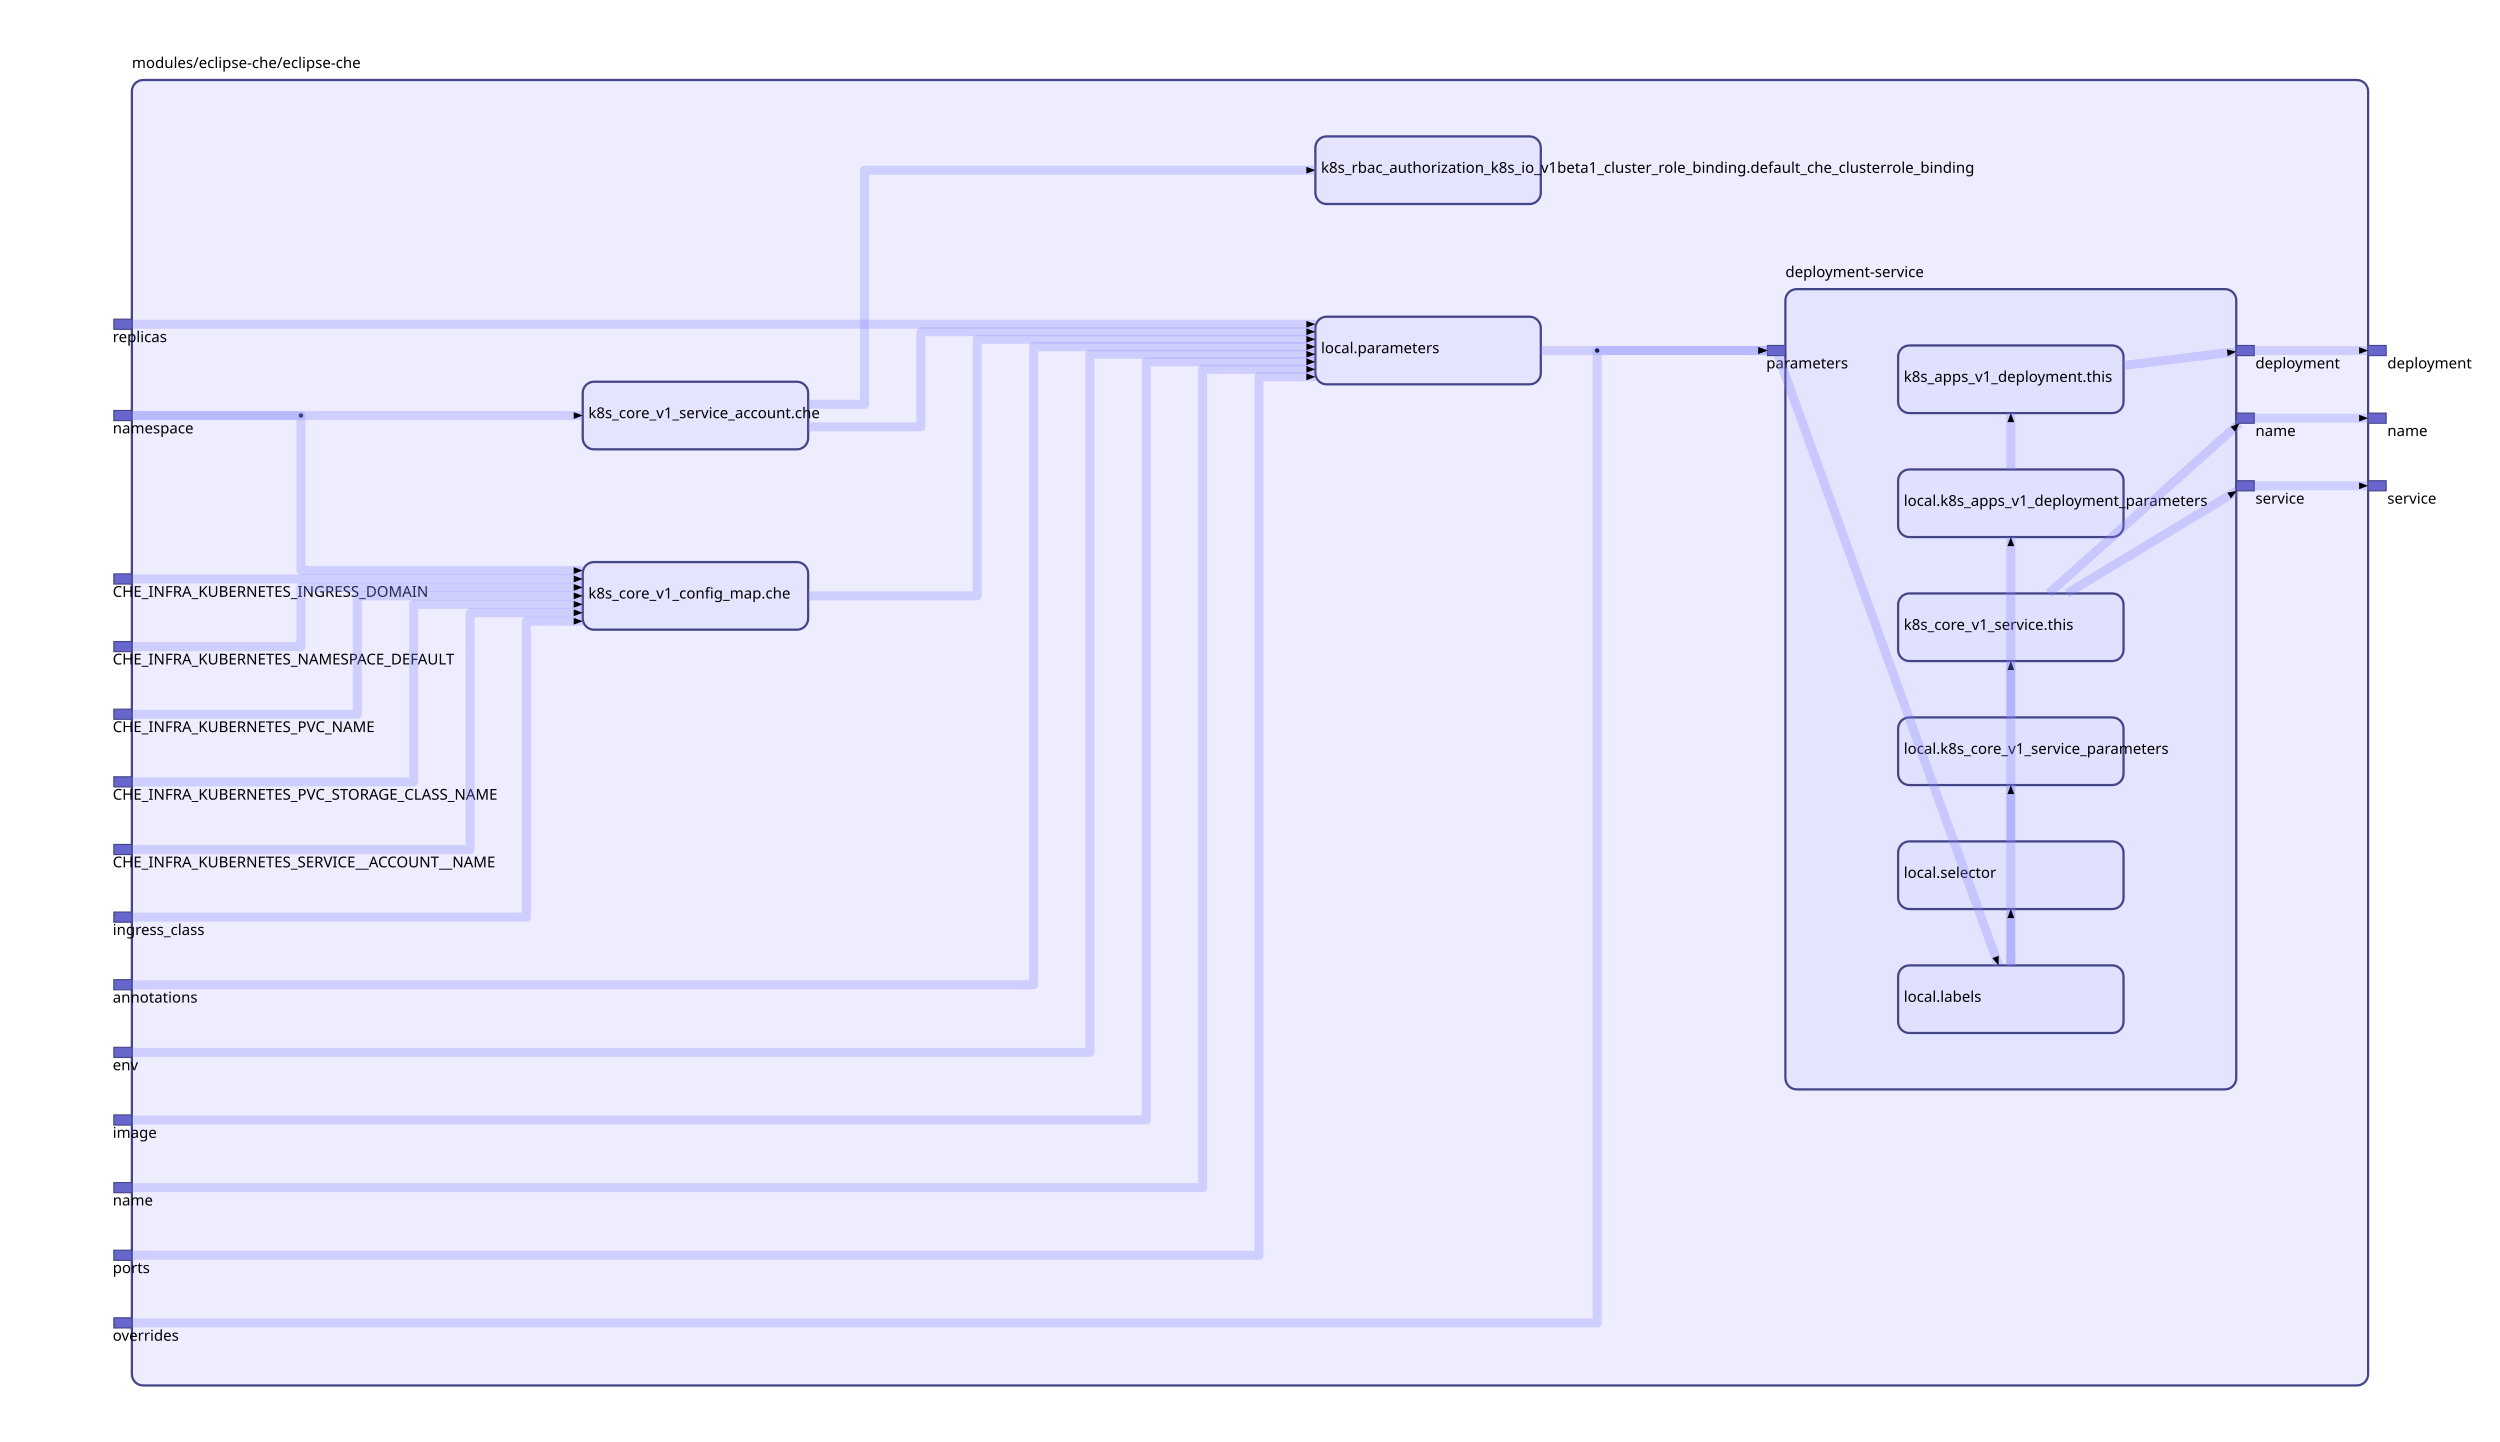
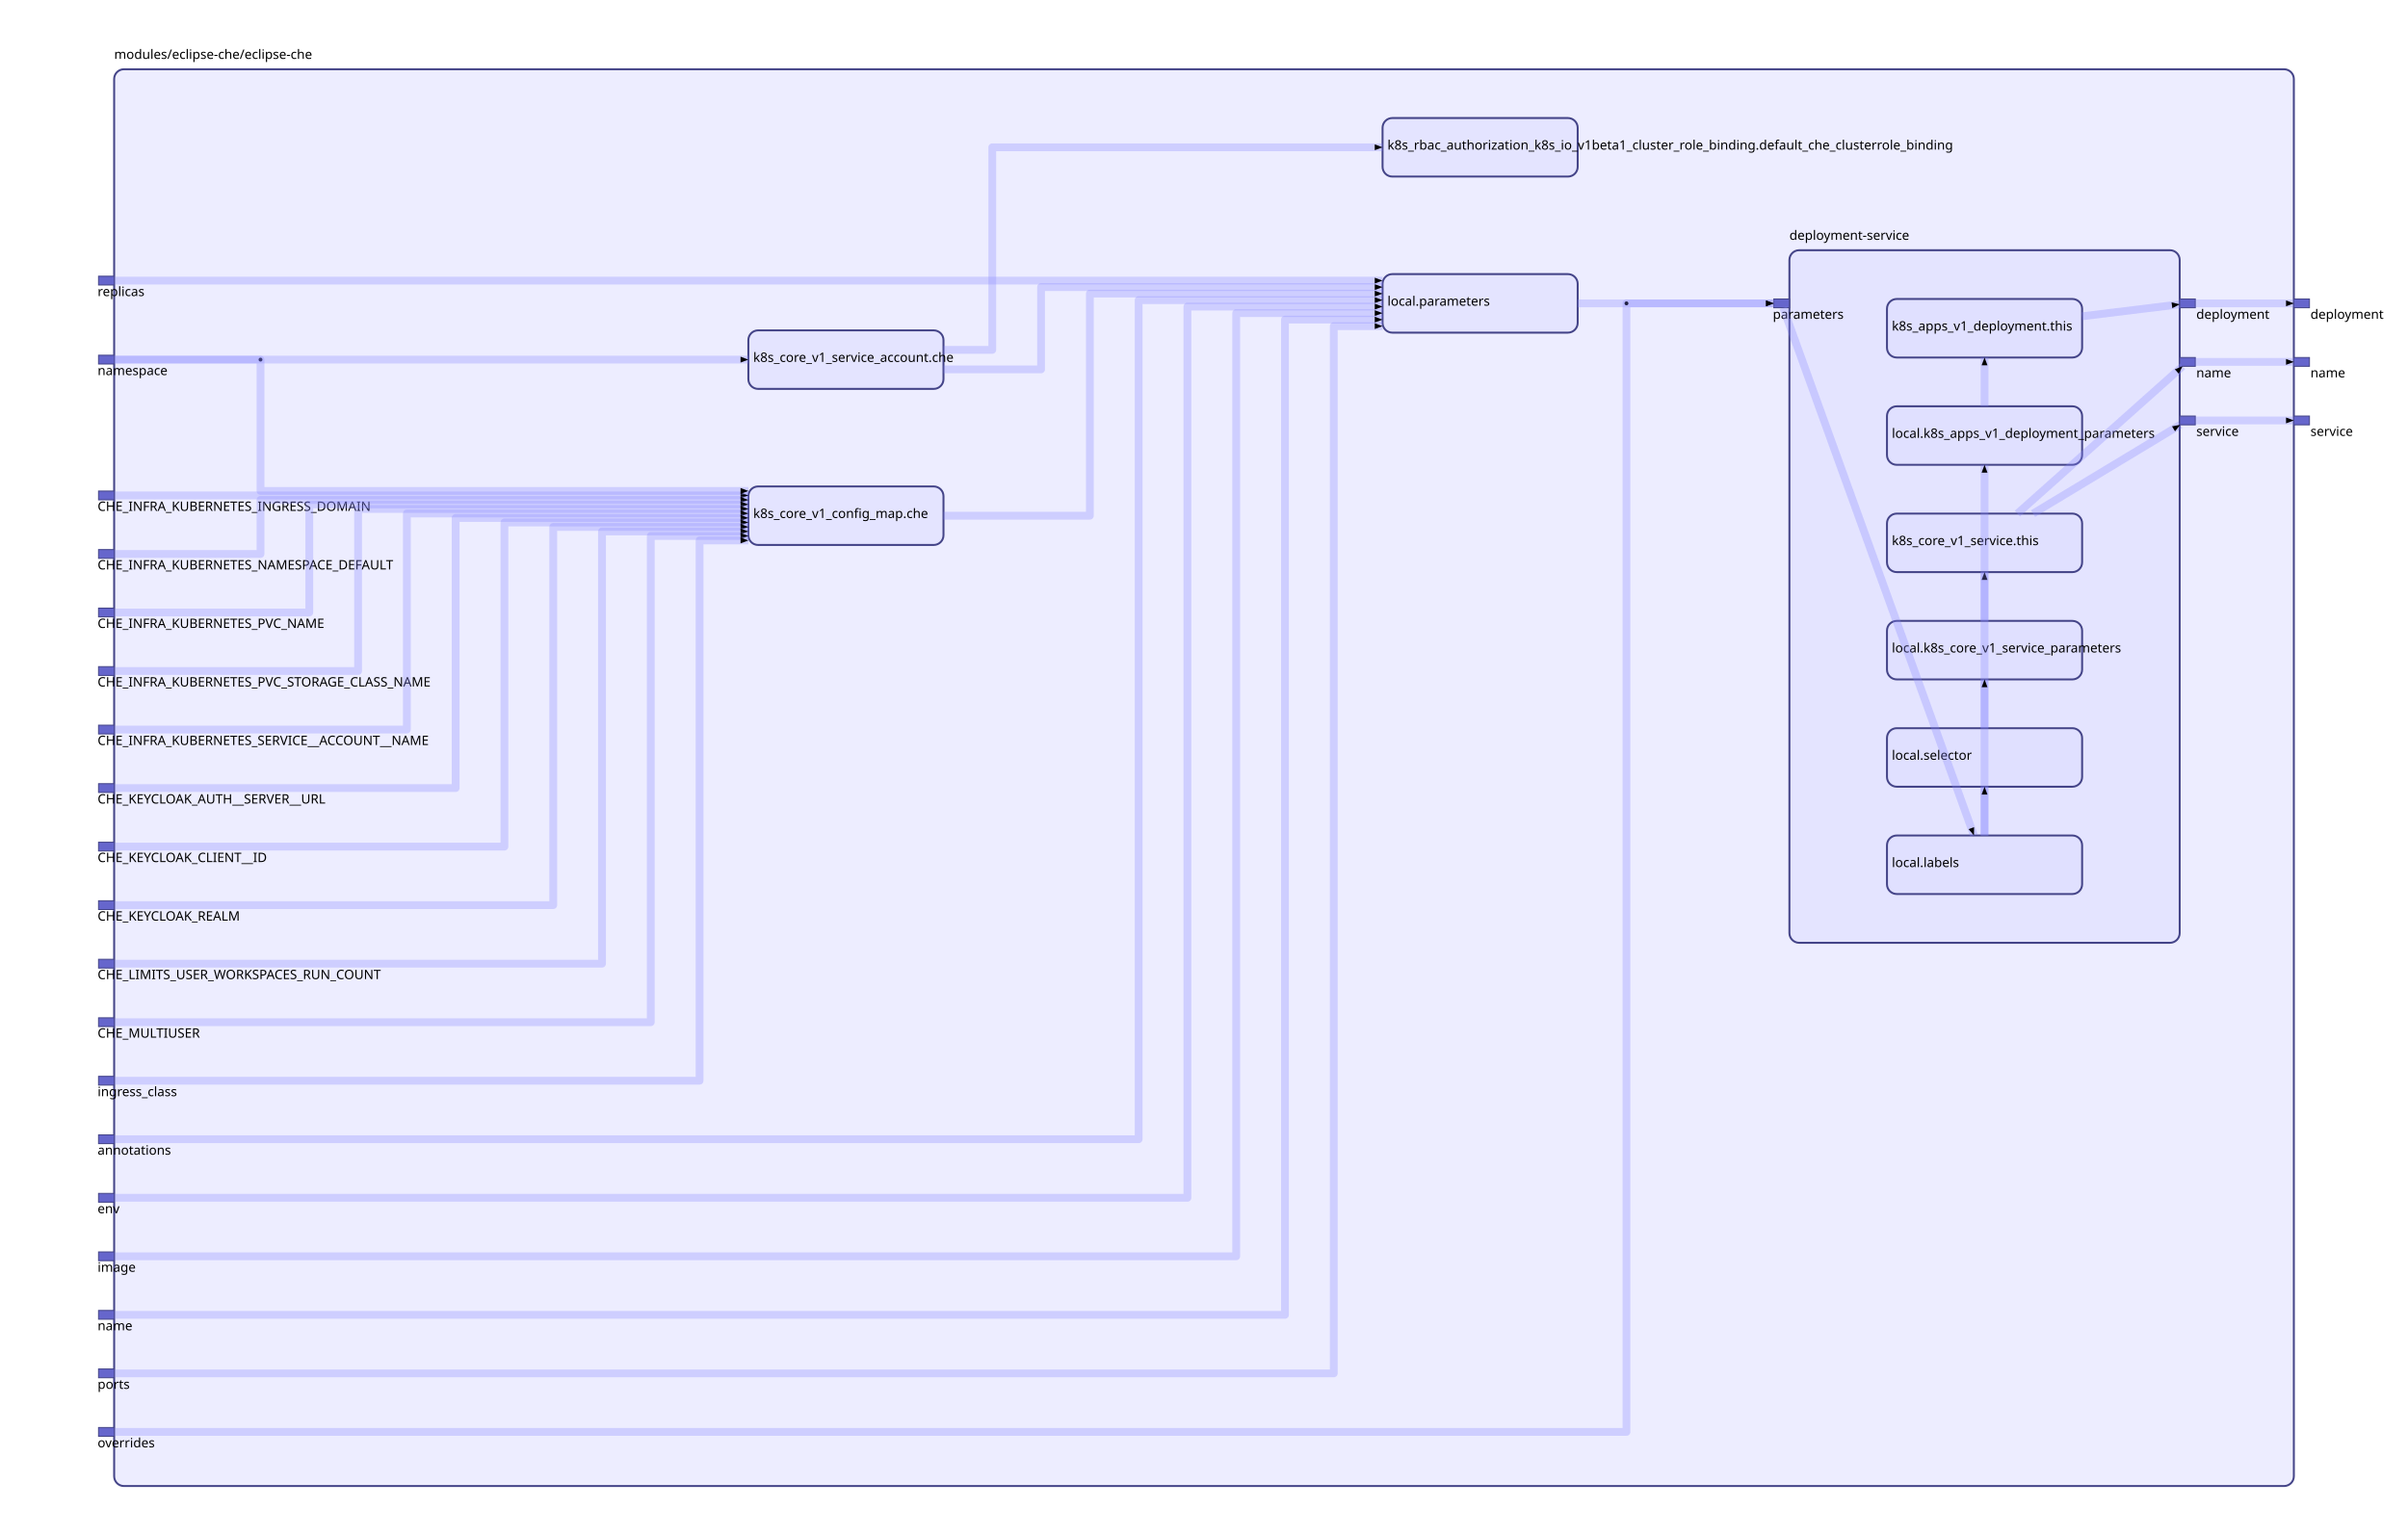
- <svg xmlns="http://www.w3.org/2000/svg" id="sprotty_1" class="sprotty-graph sprotty" tabindex="1002" viewBox="0 0 2218 1279.167">
+ <svg xmlns="http://www.w3.org/2000/svg" id="sprotty_1" class="sprotty-graph sprotty" tabindex="1002" viewBox="0 0 2468 1573.397">
  <style>
.elknode {
    stroke: #448;
    stroke-width: 2;
    fill: #ddf;
    fill-opacity: 0.5;
}

.elkport {
    stroke: #448;
    stroke-width: 1;
    fill: #66c;
}

.elkedge {
    fill: none;
    stroke: #88f;
    stroke-width: 8;
    stroke-opacity: 0.3;
    pointer-events: stroke;
    stroke-linejoin: round;
}

.elkedge:hover {
    stroke: #448;
    stroke-width: 8;
    stroke-opacity: 1;
    stroke-dasharray: 16px;
    stroke-dashoffset: 32px;
    animation: stroke 0.5s linear infinite;
}

@keyframes stroke {
    to {
        stroke-dashoffset: 0;
    }
}

.elkedge.arrow {
    fill: #336;
}

.elklabel {
    stroke-width: 0;
    stroke: #000;
    fill: #000;
    font-family: sans-serif;
    font-size: 10pt;
    dominant-baseline: hanging;
}

.elklabel:hover {
    font-size: 24pt;
}

.elkjunction {
    stroke: none;
    fill: #224;
}

.selected &gt; rect {
    stroke-width: 3;
}

.mouseover {
    stroke: #88f;
}
/*
 * Copyright (C) 2017 TypeFox and others.
 *
 * Licensed under the Apache License, Version 2.0 (the "License"); you may not use this file except in compliance with the License.
 * You may obtain a copy of the License at http://www.apache.org/licenses/LICENSE-2.0
 */

.sprotty {
    padding: 0px;
    font-family: "Helvetica Neue", Helvetica, Arial, sans-serif;
}

.sprotty-hidden {
    display: block;
    position: absolute;
    width: 0px;
    height: 0px;
}

.sprotty-popup {
    font-family: "Helvetica Neue", Helvetica, Arial, sans-serif;
    position: absolute;
    background: white;
    border-radius: 5px;
    border: 1px solid;
    max-width: 400px;
    min-width: 100px;
}

.sprotty-popup &gt; div {
    margin: 10px;
}

.sprotty-popup-closed {
    display: none;
}
</style>
  <g transform="scale(1) translate(0,0)">
    <g id="sprotty_3" transform="translate(117, 71)" opacity="1">
-       <rect class="elknode" x="0" y="0" rx="10" width="1984" height="1158.167" />
-       <g id="sprotty_5" transform="translate(400, 427.6667)" opacity="1">
+       <rect class="elknode" x="0" y="0" rx="10" width="2234" height="1452.397" />
+       <g id="sprotty_5" transform="translate(650, 427.6667)" opacity="1">
        <rect class="elknode" x="0" y="0" rx="10" width="200" height="60" />
        <text id="sprotty_6" class="elklabel" transform="translate(5, 22) translate(0, 0)" opacity="1">k8s_core_v1_config_map.che</text>
      </g>
-       <g id="sprotty_28" transform="translate(400, 267.6667)" opacity="1">
+       <g id="sprotty_43" transform="translate(650, 267.6667)" opacity="1">
        <rect class="elknode" x="0" y="0" rx="10" width="200" height="60" />
-         <text id="sprotty_29" class="elklabel" transform="translate(5, 22) translate(0, 0)" opacity="1">k8s_core_v1_service_account.che</text>
-       </g>
-       <g id="sprotty_31" transform="translate(1050, 50)" opacity="1">
+         <text id="sprotty_44" class="elklabel" transform="translate(5, 22) translate(0, 0)" opacity="1">k8s_core_v1_service_account.che</text>
+       </g>
+       <g id="sprotty_46" transform="translate(1300, 50)" opacity="1">
        <rect class="elknode" x="0" y="0" rx="10" width="200" height="60" />
-         <text id="sprotty_32" class="elklabel" transform="translate(5, 22) translate(0, 0)" opacity="1">k8s_rbac_authorization_k8s_io_v1beta1_cluster_role_binding.default_che_clusterrole_binding</text>
-       </g>
-       <g id="sprotty_34" transform="translate(1050, 210)" opacity="1">
+         <text id="sprotty_47" class="elklabel" transform="translate(5, 22) translate(0, 0)" opacity="1">k8s_rbac_authorization_k8s_io_v1beta1_cluster_role_binding.default_che_clusterrole_binding</text>
+       </g>
+       <g id="sprotty_49" transform="translate(1300, 210)" opacity="1">
        <rect class="elknode" x="0" y="0" rx="10" width="200" height="60" />
-         <text id="sprotty_35" class="elklabel" transform="translate(5, 22) translate(0, 0)" opacity="1">local.parameters</text>
-       </g>
-       <g id="sprotty_56" transform="translate(1467, 185.5)" opacity="1">
+         <text id="sprotty_50" class="elklabel" transform="translate(5, 22) translate(0, 0)" opacity="1">local.parameters</text>
+       </g>
+       <g id="sprotty_71" transform="translate(1717, 185.5)" opacity="1">
        <rect class="elknode" x="0" y="0" rx="10" width="400" height="710" />
-         <g id="sprotty_58" transform="translate(100, 50)" opacity="1">
-           <rect class="elknode" x="0" y="0" rx="10" width="200" height="60" />
-           <text id="sprotty_59" class="elklabel" transform="translate(5, 22) translate(0, 0)" opacity="1">k8s_apps_v1_deployment.this</text>
-         </g>
-         <g id="sprotty_60" transform="translate(100, 160)" opacity="1">
-           <rect class="elknode" x="0" y="0" rx="10" width="200" height="60" />
-           <text id="sprotty_61" class="elklabel" transform="translate(5, 22) translate(0, 0)" opacity="1">local.k8s_apps_v1_deployment_parameters</text>
-         </g>
-         <g id="sprotty_63" transform="translate(100, 270)" opacity="1">
-           <rect class="elknode" x="0" y="0" rx="10" width="200" height="60" />
-           <text id="sprotty_64" class="elklabel" transform="translate(5, 22) translate(0, 0)" opacity="1">k8s_core_v1_service.this</text>
-         </g>
-         <g id="sprotty_65" transform="translate(100, 380)" opacity="1">
-           <rect class="elknode" x="0" y="0" rx="10" width="200" height="60" />
-           <text id="sprotty_66" class="elklabel" transform="translate(5, 22) translate(0, 0)" opacity="1">local.k8s_core_v1_service_parameters</text>
-         </g>
-         <g id="sprotty_68" transform="translate(100, 490)" opacity="1">
-           <rect class="elknode" x="0" y="0" rx="10" width="200" height="60" />
-           <text id="sprotty_69" class="elklabel" transform="translate(5, 22) translate(0, 0)" opacity="1">local.selector</text>
-         </g>
-         <g id="sprotty_71" transform="translate(100, 600)" opacity="1">
-           <rect class="elknode" x="0" y="0" rx="10" width="200" height="60" />
-           <text id="sprotty_72" class="elklabel" transform="translate(5, 22) translate(0, 0)" opacity="1">local.labels</text>
-         </g>
-         <g id="sprotty_74" transform="translate(-16, 50)" opacity="1">
+         <g id="sprotty_73" transform="translate(100, 50)" opacity="1">
+           <rect class="elknode" x="0" y="0" rx="10" width="200" height="60" />
+           <text id="sprotty_74" class="elklabel" transform="translate(5, 22) translate(0, 0)" opacity="1">k8s_apps_v1_deployment.this</text>
+         </g>
+         <g id="sprotty_75" transform="translate(100, 160)" opacity="1">
+           <rect class="elknode" x="0" y="0" rx="10" width="200" height="60" />
+           <text id="sprotty_76" class="elklabel" transform="translate(5, 22) translate(0, 0)" opacity="1">local.k8s_apps_v1_deployment_parameters</text>
+         </g>
+         <g id="sprotty_78" transform="translate(100, 270)" opacity="1">
+           <rect class="elknode" x="0" y="0" rx="10" width="200" height="60" />
+           <text id="sprotty_79" class="elklabel" transform="translate(5, 22) translate(0, 0)" opacity="1">k8s_core_v1_service.this</text>
+         </g>
+         <g id="sprotty_80" transform="translate(100, 380)" opacity="1">
+           <rect class="elknode" x="0" y="0" rx="10" width="200" height="60" />
+           <text id="sprotty_81" class="elklabel" transform="translate(5, 22) translate(0, 0)" opacity="1">local.k8s_core_v1_service_parameters</text>
+         </g>
+         <g id="sprotty_83" transform="translate(100, 490)" opacity="1">
+           <rect class="elknode" x="0" y="0" rx="10" width="200" height="60" />
+           <text id="sprotty_84" class="elklabel" transform="translate(5, 22) translate(0, 0)" opacity="1">local.selector</text>
+         </g>
+         <g id="sprotty_86" transform="translate(100, 600)" opacity="1">
+           <rect class="elknode" x="0" y="0" rx="10" width="200" height="60" />
+           <text id="sprotty_87" class="elklabel" transform="translate(5, 22) translate(0, 0)" opacity="1">local.labels</text>
+         </g>
+         <g id="sprotty_89" transform="translate(-16, 50)" opacity="1">
          <rect class="elkport" x="0" y="0" width="16" height="9" />
-           <text id="sprotty_75" class="elklabel" transform="translate(-1, 10) translate(0, 0)" opacity="1">parameters</text>
-         </g>
-         <g id="sprotty_78" transform="translate(400, 50)" opacity="1">
+           <text id="sprotty_90" class="elklabel" transform="translate(-1, 10) translate(0, 0)" opacity="1">parameters</text>
+         </g>
+         <g id="sprotty_93" transform="translate(400, 50)" opacity="1">
          <rect class="elkport" x="0" y="0" width="16" height="9" />
-           <text id="sprotty_79" class="elklabel" transform="translate(17, 10) translate(0, 0)" opacity="1">deployment</text>
-         </g>
-         <g id="sprotty_81" transform="translate(400, 110)" opacity="1">
+           <text id="sprotty_94" class="elklabel" transform="translate(17, 10) translate(0, 0)" opacity="1">deployment</text>
+         </g>
+         <g id="sprotty_96" transform="translate(400, 110)" opacity="1">
          <rect class="elkport" x="0" y="0" width="16" height="9" />
-           <text id="sprotty_82" class="elklabel" transform="translate(17, 10) translate(0, 0)" opacity="1">name</text>
-         </g>
-         <g id="sprotty_84" transform="translate(400, 170)" opacity="1">
+           <text id="sprotty_97" class="elklabel" transform="translate(17, 10) translate(0, 0)" opacity="1">name</text>
+         </g>
+         <g id="sprotty_99" transform="translate(400, 170)" opacity="1">
          <rect class="elkport" x="0" y="0" width="16" height="9" />
-           <text id="sprotty_85" class="elklabel" transform="translate(17, 10) translate(0, 0)" opacity="1">service</text>
-         </g>
-         <text id="sprotty_57" class="elklabel" transform="translate(0, -21) translate(0, 0)" opacity="1">deployment-service</text>
-       </g>
-       <g id="sprotty_7" transform="translate(-16, 438.1667)" opacity="1">
+           <text id="sprotty_100" class="elklabel" transform="translate(17, 10) translate(0, 0)" opacity="1">service</text>
+         </g>
+         <text id="sprotty_72" class="elklabel" transform="translate(0, -21) translate(0, 0)" opacity="1">deployment-service</text>
+       </g>
+       <g id="sprotty_7" transform="translate(-16, 432.3974)" opacity="1">
        <rect class="elkport" x="0" y="0" width="16" height="9" />
        <text id="sprotty_8" class="elklabel" transform="translate(-1, 10) translate(0, 0)" opacity="1">CHE_INFRA_KUBERNETES_INGRESS_DOMAIN</text>
      </g>
-       <g id="sprotty_10" transform="translate(-16, 498.1667)" opacity="1">
+       <g id="sprotty_10" transform="translate(-16, 492.3974)" opacity="1">
        <rect class="elkport" x="0" y="0" width="16" height="9" />
        <text id="sprotty_11" class="elklabel" transform="translate(-1, 10) translate(0, 0)" opacity="1">CHE_INFRA_KUBERNETES_NAMESPACE_DEFAULT</text>
      </g>
-       <g id="sprotty_13" transform="translate(-16, 558.1667)" opacity="1">
+       <g id="sprotty_13" transform="translate(-16, 552.3974)" opacity="1">
        <rect class="elkport" x="0" y="0" width="16" height="9" />
        <text id="sprotty_14" class="elklabel" transform="translate(-1, 10) translate(0, 0)" opacity="1">CHE_INFRA_KUBERNETES_PVC_NAME</text>
      </g>
-       <g id="sprotty_16" transform="translate(-16, 618.1667)" opacity="1">
+       <g id="sprotty_16" transform="translate(-16, 612.3974)" opacity="1">
        <rect class="elkport" x="0" y="0" width="16" height="9" />
        <text id="sprotty_17" class="elklabel" transform="translate(-1, 10) translate(0, 0)" opacity="1">CHE_INFRA_KUBERNETES_PVC_STORAGE_CLASS_NAME</text>
      </g>
-       <g id="sprotty_19" transform="translate(-16, 678.1667)" opacity="1">
+       <g id="sprotty_19" transform="translate(-16, 672.3974)" opacity="1">
        <rect class="elkport" x="0" y="0" width="16" height="9" />
        <text id="sprotty_20" class="elklabel" transform="translate(-1, 10) translate(0, 0)" opacity="1">CHE_INFRA_KUBERNETES_SERVICE__ACCOUNT__NAME</text>
      </g>
-       <g id="sprotty_22" transform="translate(-16, 738.1667)" opacity="1">
-         <rect class="elkport" x="0" y="0" width="16" height="9" />
-         <text id="sprotty_23" class="elklabel" transform="translate(-1, 10) translate(0, 0)" opacity="1">ingress_class</text>
-       </g>
-       <g id="sprotty_25" transform="translate(-16, 293.1667)" opacity="1">
-         <rect class="elkport" x="0" y="0" width="16" height="9" />
-         <text id="sprotty_26" class="elklabel" transform="translate(-1, 10) translate(0, 0)" opacity="1">namespace</text>
-       </g>
-       <g id="sprotty_38" transform="translate(-16, 798.1667)" opacity="1">
-         <rect class="elkport" x="0" y="0" width="16" height="9" />
-         <text id="sprotty_39" class="elklabel" transform="translate(-1, 10) translate(0, 0)" opacity="1">annotations</text>
-       </g>
-       <g id="sprotty_41" transform="translate(-16, 858.1667)" opacity="1">
-         <rect class="elkport" x="0" y="0" width="16" height="9" />
-         <text id="sprotty_42" class="elklabel" transform="translate(-1, 10) translate(0, 0)" opacity="1">env</text>
-       </g>
-       <g id="sprotty_44" transform="translate(-16, 918.1667)" opacity="1">
-         <rect class="elkport" x="0" y="0" width="16" height="9" />
-         <text id="sprotty_45" class="elklabel" transform="translate(-1, 10) translate(0, 0)" opacity="1">image</text>
-       </g>
-       <g id="sprotty_47" transform="translate(-16, 978.1667)" opacity="1">
-         <rect class="elkport" x="0" y="0" width="16" height="9" />
-         <text id="sprotty_48" class="elklabel" transform="translate(-1, 10) translate(0, 0)" opacity="1">name</text>
-       </g>
-       <g id="sprotty_50" transform="translate(-16, 1038.167)" opacity="1">
-         <rect class="elkport" x="0" y="0" width="16" height="9" />
-         <text id="sprotty_51" class="elklabel" transform="translate(-1, 10) translate(0, 0)" opacity="1">ports</text>
-       </g>
-       <g id="sprotty_53" transform="translate(-16, 212.1667)" opacity="1">
-         <rect class="elkport" x="0" y="0" width="16" height="9" />
-         <text id="sprotty_54" class="elklabel" transform="translate(-1, 10) translate(0, 0)" opacity="1">replicas</text>
-       </g>
-       <g id="sprotty_88" transform="translate(-16, 1098.167)" opacity="1">
-         <rect class="elkport" x="0" y="0" width="16" height="9" />
-         <text id="sprotty_89" class="elklabel" transform="translate(-1, 10) translate(0, 0)" opacity="1">overrides</text>
-       </g>
-       <g id="sprotty_91" transform="translate(1984, 235.5)" opacity="1">
-         <rect class="elkport" x="0" y="0" width="16" height="9" />
-         <text id="sprotty_92" class="elklabel" transform="translate(17, 10) translate(0, 0)" opacity="1">deployment</text>
-       </g>
-       <g id="sprotty_94" transform="translate(1984, 295.5)" opacity="1">
-         <rect class="elkport" x="0" y="0" width="16" height="9" />
-         <text id="sprotty_95" class="elklabel" transform="translate(17, 10) translate(0, 0)" opacity="1">name</text>
-       </g>
-       <g id="sprotty_97" transform="translate(1984, 355.5)" opacity="1">
-         <rect class="elkport" x="0" y="0" width="16" height="9" />
-         <text id="sprotty_98" class="elklabel" transform="translate(17, 10) translate(0, 0)" opacity="1">service</text>
+       <g id="sprotty_22" transform="translate(-16, 732.3974)" opacity="1">
+         <rect class="elkport" x="0" y="0" width="16" height="9" />
+         <text id="sprotty_23" class="elklabel" transform="translate(-1, 10) translate(0, 0)" opacity="1">CHE_KEYCLOAK_AUTH__SERVER__URL</text>
+       </g>
+       <g id="sprotty_25" transform="translate(-16, 792.3974)" opacity="1">
+         <rect class="elkport" x="0" y="0" width="16" height="9" />
+         <text id="sprotty_26" class="elklabel" transform="translate(-1, 10) translate(0, 0)" opacity="1">CHE_KEYCLOAK_CLIENT__ID</text>
+       </g>
+       <g id="sprotty_28" transform="translate(-16, 852.3974)" opacity="1">
+         <rect class="elkport" x="0" y="0" width="16" height="9" />
+         <text id="sprotty_29" class="elklabel" transform="translate(-1, 10) translate(0, 0)" opacity="1">CHE_KEYCLOAK_REALM</text>
+       </g>
+       <g id="sprotty_31" transform="translate(-16, 912.3974)" opacity="1">
+         <rect class="elkport" x="0" y="0" width="16" height="9" />
+         <text id="sprotty_32" class="elklabel" transform="translate(-1, 10) translate(0, 0)" opacity="1">CHE_LIMITS_USER_WORKSPACES_RUN_COUNT</text>
+       </g>
+       <g id="sprotty_34" transform="translate(-16, 972.3974)" opacity="1">
+         <rect class="elkport" x="0" y="0" width="16" height="9" />
+         <text id="sprotty_35" class="elklabel" transform="translate(-1, 10) translate(0, 0)" opacity="1">CHE_MULTIUSER</text>
+       </g>
+       <g id="sprotty_37" transform="translate(-16, 1032.397)" opacity="1">
+         <rect class="elkport" x="0" y="0" width="16" height="9" />
+         <text id="sprotty_38" class="elklabel" transform="translate(-1, 10) translate(0, 0)" opacity="1">ingress_class</text>
+       </g>
+       <g id="sprotty_40" transform="translate(-16, 293.1667)" opacity="1">
+         <rect class="elkport" x="0" y="0" width="16" height="9" />
+         <text id="sprotty_41" class="elklabel" transform="translate(-1, 10) translate(0, 0)" opacity="1">namespace</text>
+       </g>
+       <g id="sprotty_53" transform="translate(-16, 1092.397)" opacity="1">
+         <rect class="elkport" x="0" y="0" width="16" height="9" />
+         <text id="sprotty_54" class="elklabel" transform="translate(-1, 10) translate(0, 0)" opacity="1">annotations</text>
+       </g>
+       <g id="sprotty_56" transform="translate(-16, 1152.397)" opacity="1">
+         <rect class="elkport" x="0" y="0" width="16" height="9" />
+         <text id="sprotty_57" class="elklabel" transform="translate(-1, 10) translate(0, 0)" opacity="1">env</text>
+       </g>
+       <g id="sprotty_59" transform="translate(-16, 1212.397)" opacity="1">
+         <rect class="elkport" x="0" y="0" width="16" height="9" />
+         <text id="sprotty_60" class="elklabel" transform="translate(-1, 10) translate(0, 0)" opacity="1">image</text>
+       </g>
+       <g id="sprotty_62" transform="translate(-16, 1272.397)" opacity="1">
+         <rect class="elkport" x="0" y="0" width="16" height="9" />
+         <text id="sprotty_63" class="elklabel" transform="translate(-1, 10) translate(0, 0)" opacity="1">name</text>
+       </g>
+       <g id="sprotty_65" transform="translate(-16, 1332.397)" opacity="1">
+         <rect class="elkport" x="0" y="0" width="16" height="9" />
+         <text id="sprotty_66" class="elklabel" transform="translate(-1, 10) translate(0, 0)" opacity="1">ports</text>
+       </g>
+       <g id="sprotty_68" transform="translate(-16, 212.1667)" opacity="1">
+         <rect class="elkport" x="0" y="0" width="16" height="9" />
+         <text id="sprotty_69" class="elklabel" transform="translate(-1, 10) translate(0, 0)" opacity="1">replicas</text>
+       </g>
+       <g id="sprotty_103" transform="translate(-16, 1392.397)" opacity="1">
+         <rect class="elkport" x="0" y="0" width="16" height="9" />
+         <text id="sprotty_104" class="elklabel" transform="translate(-1, 10) translate(0, 0)" opacity="1">overrides</text>
+       </g>
+       <g id="sprotty_106" transform="translate(2234, 235.5)" opacity="1">
+         <rect class="elkport" x="0" y="0" width="16" height="9" />
+         <text id="sprotty_107" class="elklabel" transform="translate(17, 10) translate(0, 0)" opacity="1">deployment</text>
+       </g>
+       <g id="sprotty_109" transform="translate(2234, 295.5)" opacity="1">
+         <rect class="elkport" x="0" y="0" width="16" height="9" />
+         <text id="sprotty_110" class="elklabel" transform="translate(17, 10) translate(0, 0)" opacity="1">name</text>
+       </g>
+       <g id="sprotty_112" transform="translate(2234, 355.5)" opacity="1">
+         <rect class="elkport" x="0" y="0" width="16" height="9" />
+         <text id="sprotty_113" class="elklabel" transform="translate(17, 10) translate(0, 0)" opacity="1">service</text>
      </g>
      <text id="sprotty_4" class="elklabel" transform="translate(0, -21) translate(0, 0)" opacity="1">modules/eclipse-che/eclipse-che</text>
      <g id="sprotty_9" class="sprotty-edge" opacity="1">
-         <path class="elkedge" d="M 0,442.667 L 400,442.667" />
-         <path class="edge arrow" d="M 0,0 L 8,-3 L 8,3 Z" transform="rotate(180 400 442.6667) translate(400 442.6667)" />
+         <path class="elkedge" d="M 0,436.897 L 650,436.897" />
+         <path class="edge arrow" d="M 0,0 L 8,-3 L 8,3 Z" transform="rotate(180 650 436.8974) translate(650 436.8974)" />
      </g>
      <g id="sprotty_12" class="sprotty-edge" opacity="1">
-         <path class="elkedge" d="M 0,502.667 L 150,502.667 L 150,450.167 L 400,450.167" />
-         <path class="edge arrow" d="M 0,0 L 8,-3 L 8,3 Z" transform="rotate(180 400 450.1667) translate(400 450.1667)" />
+         <path class="elkedge" d="M 0,496.897 L 150,496.897 L 150,441.513 L 650,441.513" />
+         <path class="edge arrow" d="M 0,0 L 8,-3 L 8,3 Z" transform="rotate(180 650 441.5128) translate(650 441.5128)" />
      </g>
      <g id="sprotty_15" class="sprotty-edge" opacity="1">
-         <path class="elkedge" d="M 0,562.667 L 200,562.667 L 200,457.667 L 400,457.667" />
-         <path class="edge arrow" d="M 0,0 L 8,-3 L 8,3 Z" transform="rotate(180 400 457.6667) translate(400 457.6667)" />
+         <path class="elkedge" d="M 0,556.897 L 200,556.897 L 200,446.128 L 650,446.128" />
+         <path class="edge arrow" d="M 0,0 L 8,-3 L 8,3 Z" transform="rotate(180 650 446.1282) translate(650 446.1282)" />
      </g>
      <g id="sprotty_18" class="sprotty-edge" opacity="1">
-         <path class="elkedge" d="M 0,622.667 L 250,622.667 L 250,465.167 L 400,465.167" />
-         <path class="edge arrow" d="M 0,0 L 8,-3 L 8,3 Z" transform="rotate(180 400 465.1667) translate(400 465.1667)" />
+         <path class="elkedge" d="M 0,616.897 L 250,616.897 L 250,450.744 L 650,450.744" />
+         <path class="edge arrow" d="M 0,0 L 8,-3 L 8,3 Z" transform="rotate(180 650 450.7436) translate(650 450.7436)" />
      </g>
      <g id="sprotty_21" class="sprotty-edge" opacity="1">
-         <path class="elkedge" d="M 0,682.667 L 300,682.667 L 300,472.667 L 400,472.667" />
-         <path class="edge arrow" d="M 0,0 L 8,-3 L 8,3 Z" transform="rotate(180 400 472.6667) translate(400 472.6667)" />
+         <path class="elkedge" d="M 0,676.897 L 300,676.897 L 300,455.359 L 650,455.359" />
+         <path class="edge arrow" d="M 0,0 L 8,-3 L 8,3 Z" transform="rotate(180 650 455.359) translate(650 455.359)" />
      </g>
      <g id="sprotty_24" class="sprotty-edge" opacity="1">
-         <path class="elkedge" d="M 0,742.667 L 350,742.667 L 350,480.167 L 400,480.167" />
-         <path class="edge arrow" d="M 0,0 L 8,-3 L 8,3 Z" transform="rotate(180 400 480.1667) translate(400 480.1667)" />
+         <path class="elkedge" d="M 0,736.897 L 350,736.897 L 350,459.974 L 650,459.974" />
+         <path class="edge arrow" d="M 0,0 L 8,-3 L 8,3 Z" transform="rotate(180 650 459.9744) translate(650 459.9744)" />
      </g>
      <g id="sprotty_27" class="sprotty-edge" opacity="1">
-         <path class="elkedge" d="M 0,297.667 L 150,297.667 L 150,435.167 L 400,435.167" />
-         <path class="edge arrow" d="M 0,0 L 8,-3 L 8,3 Z" transform="rotate(180 400 435.1667) translate(400 435.1667)" />
-         <g id="sprotty_27_j0" transform="translate(150, 297.6667)" opacity="1">
+         <path class="elkedge" d="M 0,796.897 L 400,796.897 L 400,464.59 L 650,464.59" />
+         <path class="edge arrow" d="M 0,0 L 8,-3 L 8,3 Z" transform="rotate(180 650 464.5897) translate(650 464.5897)" />
+       </g>
+       <g id="sprotty_30" class="sprotty-edge" opacity="1">
+         <path class="elkedge" d="M 0,856.897 L 450,856.897 L 450,469.205 L 650,469.205" />
+         <path class="edge arrow" d="M 0,0 L 8,-3 L 8,3 Z" transform="rotate(180 650 469.2051) translate(650 469.2051)" />
+       </g>
+       <g id="sprotty_33" class="sprotty-edge" opacity="1">
+         <path class="elkedge" d="M 0,916.897 L 500,916.897 L 500,473.821 L 650,473.821" />
+         <path class="edge arrow" d="M 0,0 L 8,-3 L 8,3 Z" transform="rotate(180 650 473.8205) translate(650 473.8205)" />
+       </g>
+       <g id="sprotty_36" class="sprotty-edge" opacity="1">
+         <path class="elkedge" d="M 0,976.897 L 550,976.897 L 550,478.436 L 650,478.436" />
+         <path class="edge arrow" d="M 0,0 L 8,-3 L 8,3 Z" transform="rotate(180 650 478.4359) translate(650 478.4359)" />
+       </g>
+       <g id="sprotty_39" class="sprotty-edge" opacity="1">
+         <path class="elkedge" d="M 0,1036.897 L 600,1036.897 L 600,483.051 L 650,483.051" />
+         <path class="edge arrow" d="M 0,0 L 8,-3 L 8,3 Z" transform="rotate(180 650 483.0513) translate(650 483.0513)" />
+       </g>
+       <g id="sprotty_42" class="sprotty-edge" opacity="1">
+         <path class="elkedge" d="M 0,297.667 L 150,297.667 L 150,432.282 L 650,432.282" />
+         <path class="edge arrow" d="M 0,0 L 8,-3 L 8,3 Z" transform="rotate(180 650 432.2821) translate(650 432.2821)" />
+         <g id="sprotty_42_j0" transform="translate(150, 297.6667)" opacity="1">
          <circle class="elkjunction" r="2" />
        </g>
      </g>
-       <g id="sprotty_30" class="sprotty-edge" opacity="1">
-         <path class="elkedge" d="M 0,297.667 L 400,297.667" />
-         <path class="edge arrow" d="M 0,0 L 8,-3 L 8,3 Z" transform="rotate(180 400 297.6667) translate(400 297.6667)" />
-       </g>
-       <g id="sprotty_33" class="sprotty-edge" opacity="1">
-         <path class="elkedge" d="M 600,287.667 L 650,287.667 L 650,80 L 1050,80" />
-         <path class="edge arrow" d="M 0,0 L 8,-3 L 8,3 Z" transform="rotate(180 1050 80) translate(1050 80)" />
-       </g>
-       <g id="sprotty_36" class="sprotty-edge" opacity="1">
-         <path class="elkedge" d="M 600,457.667 L 750,457.667 L 750,230 L 1050,230" />
-         <path class="edge arrow" d="M 0,0 L 8,-3 L 8,3 Z" transform="rotate(180 1050 230) translate(1050 230)" />
-       </g>
-       <g id="sprotty_37" class="sprotty-edge" opacity="1">
-         <path class="elkedge" d="M 600,307.667 L 700,307.667 L 700,223.333 L 1050,223.333" />
-         <path class="edge arrow" d="M 0,0 L 8,-3 L 8,3 Z" transform="rotate(180 1050 223.3333) translate(1050 223.3333)" />
-       </g>
-       <g id="sprotty_40" class="sprotty-edge" opacity="1">
-         <path class="elkedge" d="M 0,802.667 L 800,802.667 L 800,236.667 L 1050,236.667" />
-         <path class="edge arrow" d="M 0,0 L 8,-3 L 8,3 Z" transform="rotate(180 1050 236.6667) translate(1050 236.6667)" />
-       </g>
-       <g id="sprotty_43" class="sprotty-edge" opacity="1">
-         <path class="elkedge" d="M 0,862.667 L 850,862.667 L 850,243.333 L 1050,243.333" />
-         <path class="edge arrow" d="M 0,0 L 8,-3 L 8,3 Z" transform="rotate(180 1050 243.3333) translate(1050 243.3333)" />
-       </g>
-       <g id="sprotty_46" class="sprotty-edge" opacity="1">
-         <path class="elkedge" d="M 0,922.667 L 900,922.667 L 900,250 L 1050,250" />
-         <path class="edge arrow" d="M 0,0 L 8,-3 L 8,3 Z" transform="rotate(180 1050 250) translate(1050 250)" />
-       </g>
-       <g id="sprotty_49" class="sprotty-edge" opacity="1">
-         <path class="elkedge" d="M 0,982.667 L 950,982.667 L 950,256.667 L 1050,256.667" />
-         <path class="edge arrow" d="M 0,0 L 8,-3 L 8,3 Z" transform="rotate(180 1050 256.6667) translate(1050 256.6667)" />
+       <g id="sprotty_45" class="sprotty-edge" opacity="1">
+         <path class="elkedge" d="M 0,297.667 L 650,297.667" />
+         <path class="edge arrow" d="M 0,0 L 8,-3 L 8,3 Z" transform="rotate(180 650 297.6667) translate(650 297.6667)" />
+       </g>
+       <g id="sprotty_48" class="sprotty-edge" opacity="1">
+         <path class="elkedge" d="M 850,287.667 L 900,287.667 L 900,80 L 1300,80" />
+         <path class="edge arrow" d="M 0,0 L 8,-3 L 8,3 Z" transform="rotate(180 1300 80) translate(1300 80)" />
+       </g>
+       <g id="sprotty_51" class="sprotty-edge" opacity="1">
+         <path class="elkedge" d="M 850,457.667 L 1000,457.667 L 1000,230 L 1300,230" />
+         <path class="edge arrow" d="M 0,0 L 8,-3 L 8,3 Z" transform="rotate(180 1300 230) translate(1300 230)" />
      </g>
      <g id="sprotty_52" class="sprotty-edge" opacity="1">
-         <path class="elkedge" d="M 0,1042.667 L 1000,1042.667 L 1000,263.333 L 1050,263.333" />
-         <path class="edge arrow" d="M 0,0 L 8,-3 L 8,3 Z" transform="rotate(180 1050 263.3333) translate(1050 263.3333)" />
+         <path class="elkedge" d="M 850,307.667 L 950,307.667 L 950,223.333 L 1300,223.333" />
+         <path class="edge arrow" d="M 0,0 L 8,-3 L 8,3 Z" transform="rotate(180 1300 223.3333) translate(1300 223.3333)" />
      </g>
      <g id="sprotty_55" class="sprotty-edge" opacity="1">
-         <path class="elkedge" d="M 0,216.667 L 1050,216.667" />
-         <path class="edge arrow" d="M 0,0 L 8,-3 L 8,3 Z" transform="rotate(180 1050 216.6667) translate(1050 216.6667)" />
-       </g>
-       <g id="sprotty_62" class="sprotty-edge" opacity="1">
-         <path class="elkedge" d="M 1667,345.5 L 1667,295.5" />
-         <path class="edge arrow" d="M 0,0 L 8,-3 L 8,3 Z" transform="rotate(90 1667 295.5) translate(1667 295.5)" />
+         <path class="elkedge" d="M 0,1096.897 L 1050,1096.897 L 1050,236.667 L 1300,236.667" />
+         <path class="edge arrow" d="M 0,0 L 8,-3 L 8,3 Z" transform="rotate(180 1300 236.6667) translate(1300 236.6667)" />
+       </g>
+       <g id="sprotty_58" class="sprotty-edge" opacity="1">
+         <path class="elkedge" d="M 0,1156.897 L 1100,1156.897 L 1100,243.333 L 1300,243.333" />
+         <path class="edge arrow" d="M 0,0 L 8,-3 L 8,3 Z" transform="rotate(180 1300 243.3333) translate(1300 243.3333)" />
+       </g>
+       <g id="sprotty_61" class="sprotty-edge" opacity="1">
+         <path class="elkedge" d="M 0,1216.897 L 1150,1216.897 L 1150,250 L 1300,250" />
+         <path class="edge arrow" d="M 0,0 L 8,-3 L 8,3 Z" transform="rotate(180 1300 250) translate(1300 250)" />
+       </g>
+       <g id="sprotty_64" class="sprotty-edge" opacity="1">
+         <path class="elkedge" d="M 0,1276.897 L 1200,1276.897 L 1200,256.667 L 1300,256.667" />
+         <path class="edge arrow" d="M 0,0 L 8,-3 L 8,3 Z" transform="rotate(180 1300 256.6667) translate(1300 256.6667)" />
      </g>
      <g id="sprotty_67" class="sprotty-edge" opacity="1">
-         <path class="elkedge" d="M 1667,565.5 L 1667,515.5" />
-         <path class="edge arrow" d="M 0,0 L 8,-3 L 8,3 Z" transform="rotate(90 1667 515.5) translate(1667 515.5)" />
+         <path class="elkedge" d="M 0,1336.897 L 1250,1336.897 L 1250,263.333 L 1300,263.333" />
+         <path class="edge arrow" d="M 0,0 L 8,-3 L 8,3 Z" transform="rotate(180 1300 263.3333) translate(1300 263.3333)" />
      </g>
      <g id="sprotty_70" class="sprotty-edge" opacity="1">
-         <path class="elkedge" d="M 1667,675.5 L 1667,405.5" />
-         <path class="edge arrow" d="M 0,0 L 8,-3 L 8,3 Z" transform="rotate(90 1667 405.5) translate(1667 405.5)" />
-       </g>
-       <g id="sprotty_73" class="sprotty-edge" opacity="1">
-         <path class="elkedge" d="M 1667,785.5 L 1667,625.5" />
-         <path class="edge arrow" d="M 0,0 L 8,-3 L 8,3 Z" transform="rotate(90 1667 625.5) translate(1667 625.5)" />
-       </g>
-       <g id="sprotty_76" class="sprotty-edge" opacity="1">
-         <path class="elkedge" d="M 1460.626,244.5 L 1656.157,785.5" />
-         <path class="edge arrow" d="M 0,0 L 8,-3 L 8,3 Z" transform="rotate(-109.8711 1656.157 785.5) translate(1656.157 785.5)" />
+         <path class="elkedge" d="M 0,216.667 L 1300,216.667" />
+         <path class="edge arrow" d="M 0,0 L 8,-3 L 8,3 Z" transform="rotate(180 1300 216.6667) translate(1300 216.6667)" />
      </g>
      <g id="sprotty_77" class="sprotty-edge" opacity="1">
-         <path class="elkedge" d="M 1667,785.5 L 1667,735.5" />
-         <path class="edge arrow" d="M 0,0 L 8,-3 L 8,3 Z" transform="rotate(90 1667 735.5) translate(1667 735.5)" />
-       </g>
-       <g id="sprotty_80" class="sprotty-edge" opacity="1">
-         <path class="elkedge" d="M 1767,253.24 L 1867,240.981" />
-         <path class="edge arrow" d="M 0,0 L 8,-3 L 8,3 Z" transform="rotate(173.0106 1867 240.9808) translate(1867 240.9808)" />
-       </g>
-       <g id="sprotty_83" class="sprotty-edge" opacity="1">
-         <path class="elkedge" d="M 1700.639,455.5 L 1869.954,304.5" />
-         <path class="edge arrow" d="M 0,0 L 8,-3 L 8,3 Z" transform="rotate(138.2726 1869.954 304.5) translate(1869.954 304.5)" />
-       </g>
-       <g id="sprotty_86" class="sprotty-edge" opacity="1">
-         <path class="elkedge" d="M 1716.721,455.5 L 1867.542,364.5" />
-         <path class="edge arrow" d="M 0,0 L 8,-3 L 8,3 Z" transform="rotate(148.8947 1867.542 364.5) translate(1867.542 364.5)" />
-       </g>
-       <g id="sprotty_87" class="sprotty-edge" opacity="1">
-         <path class="elkedge" d="M 1250,240 L 1451,240" />
-         <path class="edge arrow" d="M 0,0 L 8,-3 L 8,3 Z" transform="rotate(180 1451 240) translate(1451 240)" />
-       </g>
-       <g id="sprotty_90" class="sprotty-edge" opacity="1">
-         <path class="elkedge" d="M 0,1102.667 L 1300,1102.667 L 1300,240 L 1451,240" />
-         <path class="edge arrow" d="M 0,0 L 8,-3 L 8,3 Z" transform="rotate(180 1451 240) translate(1451 240)" />
-         <g id="sprotty_90_j0" transform="translate(1300, 240)" opacity="1">
+         <path class="elkedge" d="M 1917,345.5 L 1917,295.5" />
+         <path class="edge arrow" d="M 0,0 L 8,-3 L 8,3 Z" transform="rotate(90 1917 295.5) translate(1917 295.5)" />
+       </g>
+       <g id="sprotty_82" class="sprotty-edge" opacity="1">
+         <path class="elkedge" d="M 1917,565.5 L 1917,515.5" />
+         <path class="edge arrow" d="M 0,0 L 8,-3 L 8,3 Z" transform="rotate(90 1917 515.5) translate(1917 515.5)" />
+       </g>
+       <g id="sprotty_85" class="sprotty-edge" opacity="1">
+         <path class="elkedge" d="M 1917,675.5 L 1917,405.5" />
+         <path class="edge arrow" d="M 0,0 L 8,-3 L 8,3 Z" transform="rotate(90 1917 405.5) translate(1917 405.5)" />
+       </g>
+       <g id="sprotty_88" class="sprotty-edge" opacity="1">
+         <path class="elkedge" d="M 1917,785.5 L 1917,625.5" />
+         <path class="edge arrow" d="M 0,0 L 8,-3 L 8,3 Z" transform="rotate(90 1917 625.5) translate(1917 625.5)" />
+       </g>
+       <g id="sprotty_91" class="sprotty-edge" opacity="1">
+         <path class="elkedge" d="M 1710.626,244.5 L 1906.157,785.5" />
+         <path class="edge arrow" d="M 0,0 L 8,-3 L 8,3 Z" transform="rotate(-109.8711 1906.157 785.5) translate(1906.157 785.5)" />
+       </g>
+       <g id="sprotty_92" class="sprotty-edge" opacity="1">
+         <path class="elkedge" d="M 1917,785.5 L 1917,735.5" />
+         <path class="edge arrow" d="M 0,0 L 8,-3 L 8,3 Z" transform="rotate(90 1917 735.5) translate(1917 735.5)" />
+       </g>
+       <g id="sprotty_95" class="sprotty-edge" opacity="1">
+         <path class="elkedge" d="M 2017,253.24 L 2117,240.981" />
+         <path class="edge arrow" d="M 0,0 L 8,-3 L 8,3 Z" transform="rotate(173.0106 2117 240.9808) translate(2117 240.9808)" />
+       </g>
+       <g id="sprotty_98" class="sprotty-edge" opacity="1">
+         <path class="elkedge" d="M 1950.639,455.5 L 2119.954,304.5" />
+         <path class="edge arrow" d="M 0,0 L 8,-3 L 8,3 Z" transform="rotate(138.2726 2119.954 304.5) translate(2119.954 304.5)" />
+       </g>
+       <g id="sprotty_101" class="sprotty-edge" opacity="1">
+         <path class="elkedge" d="M 1966.721,455.5 L 2117.542,364.5" />
+         <path class="edge arrow" d="M 0,0 L 8,-3 L 8,3 Z" transform="rotate(148.8947 2117.542 364.5) translate(2117.542 364.5)" />
+       </g>
+       <g id="sprotty_102" class="sprotty-edge" opacity="1">
+         <path class="elkedge" d="M 1500,240 L 1701,240" />
+         <path class="edge arrow" d="M 0,0 L 8,-3 L 8,3 Z" transform="rotate(180 1701 240) translate(1701 240)" />
+       </g>
+       <g id="sprotty_105" class="sprotty-edge" opacity="1">
+         <path class="elkedge" d="M 0,1396.897 L 1550,1396.897 L 1550,240 L 1701,240" />
+         <path class="edge arrow" d="M 0,0 L 8,-3 L 8,3 Z" transform="rotate(180 1701 240) translate(1701 240)" />
+         <g id="sprotty_105_j0" transform="translate(1550, 240)" opacity="1">
          <circle class="elkjunction" r="2" />
        </g>
      </g>
-       <g id="sprotty_93" class="sprotty-edge" opacity="1">
-         <path class="elkedge" d="M 1883,240 L 1984,240" />
-         <path class="edge arrow" d="M 0,0 L 8,-3 L 8,3 Z" transform="rotate(180 1984 240) translate(1984 240)" />
-       </g>
-       <g id="sprotty_96" class="sprotty-edge" opacity="1">
-         <path class="elkedge" d="M 1883,300 L 1984,300" />
-         <path class="edge arrow" d="M 0,0 L 8,-3 L 8,3 Z" transform="rotate(180 1984 300) translate(1984 300)" />
-       </g>
-       <g id="sprotty_99" class="sprotty-edge" opacity="1">
-         <path class="elkedge" d="M 1883,360 L 1984,360" />
-         <path class="edge arrow" d="M 0,0 L 8,-3 L 8,3 Z" transform="rotate(180 1984 360) translate(1984 360)" />
+       <g id="sprotty_108" class="sprotty-edge" opacity="1">
+         <path class="elkedge" d="M 2133,240 L 2234,240" />
+         <path class="edge arrow" d="M 0,0 L 8,-3 L 8,3 Z" transform="rotate(180 2234 240) translate(2234 240)" />
+       </g>
+       <g id="sprotty_111" class="sprotty-edge" opacity="1">
+         <path class="elkedge" d="M 2133,300 L 2234,300" />
+         <path class="edge arrow" d="M 0,0 L 8,-3 L 8,3 Z" transform="rotate(180 2234 300) translate(2234 300)" />
+       </g>
+       <g id="sprotty_114" class="sprotty-edge" opacity="1">
+         <path class="elkedge" d="M 2133,360 L 2234,360" />
+         <path class="edge arrow" d="M 0,0 L 8,-3 L 8,3 Z" transform="rotate(180 2234 360) translate(2234 360)" />
      </g>
    </g>
  </g>
</svg>
